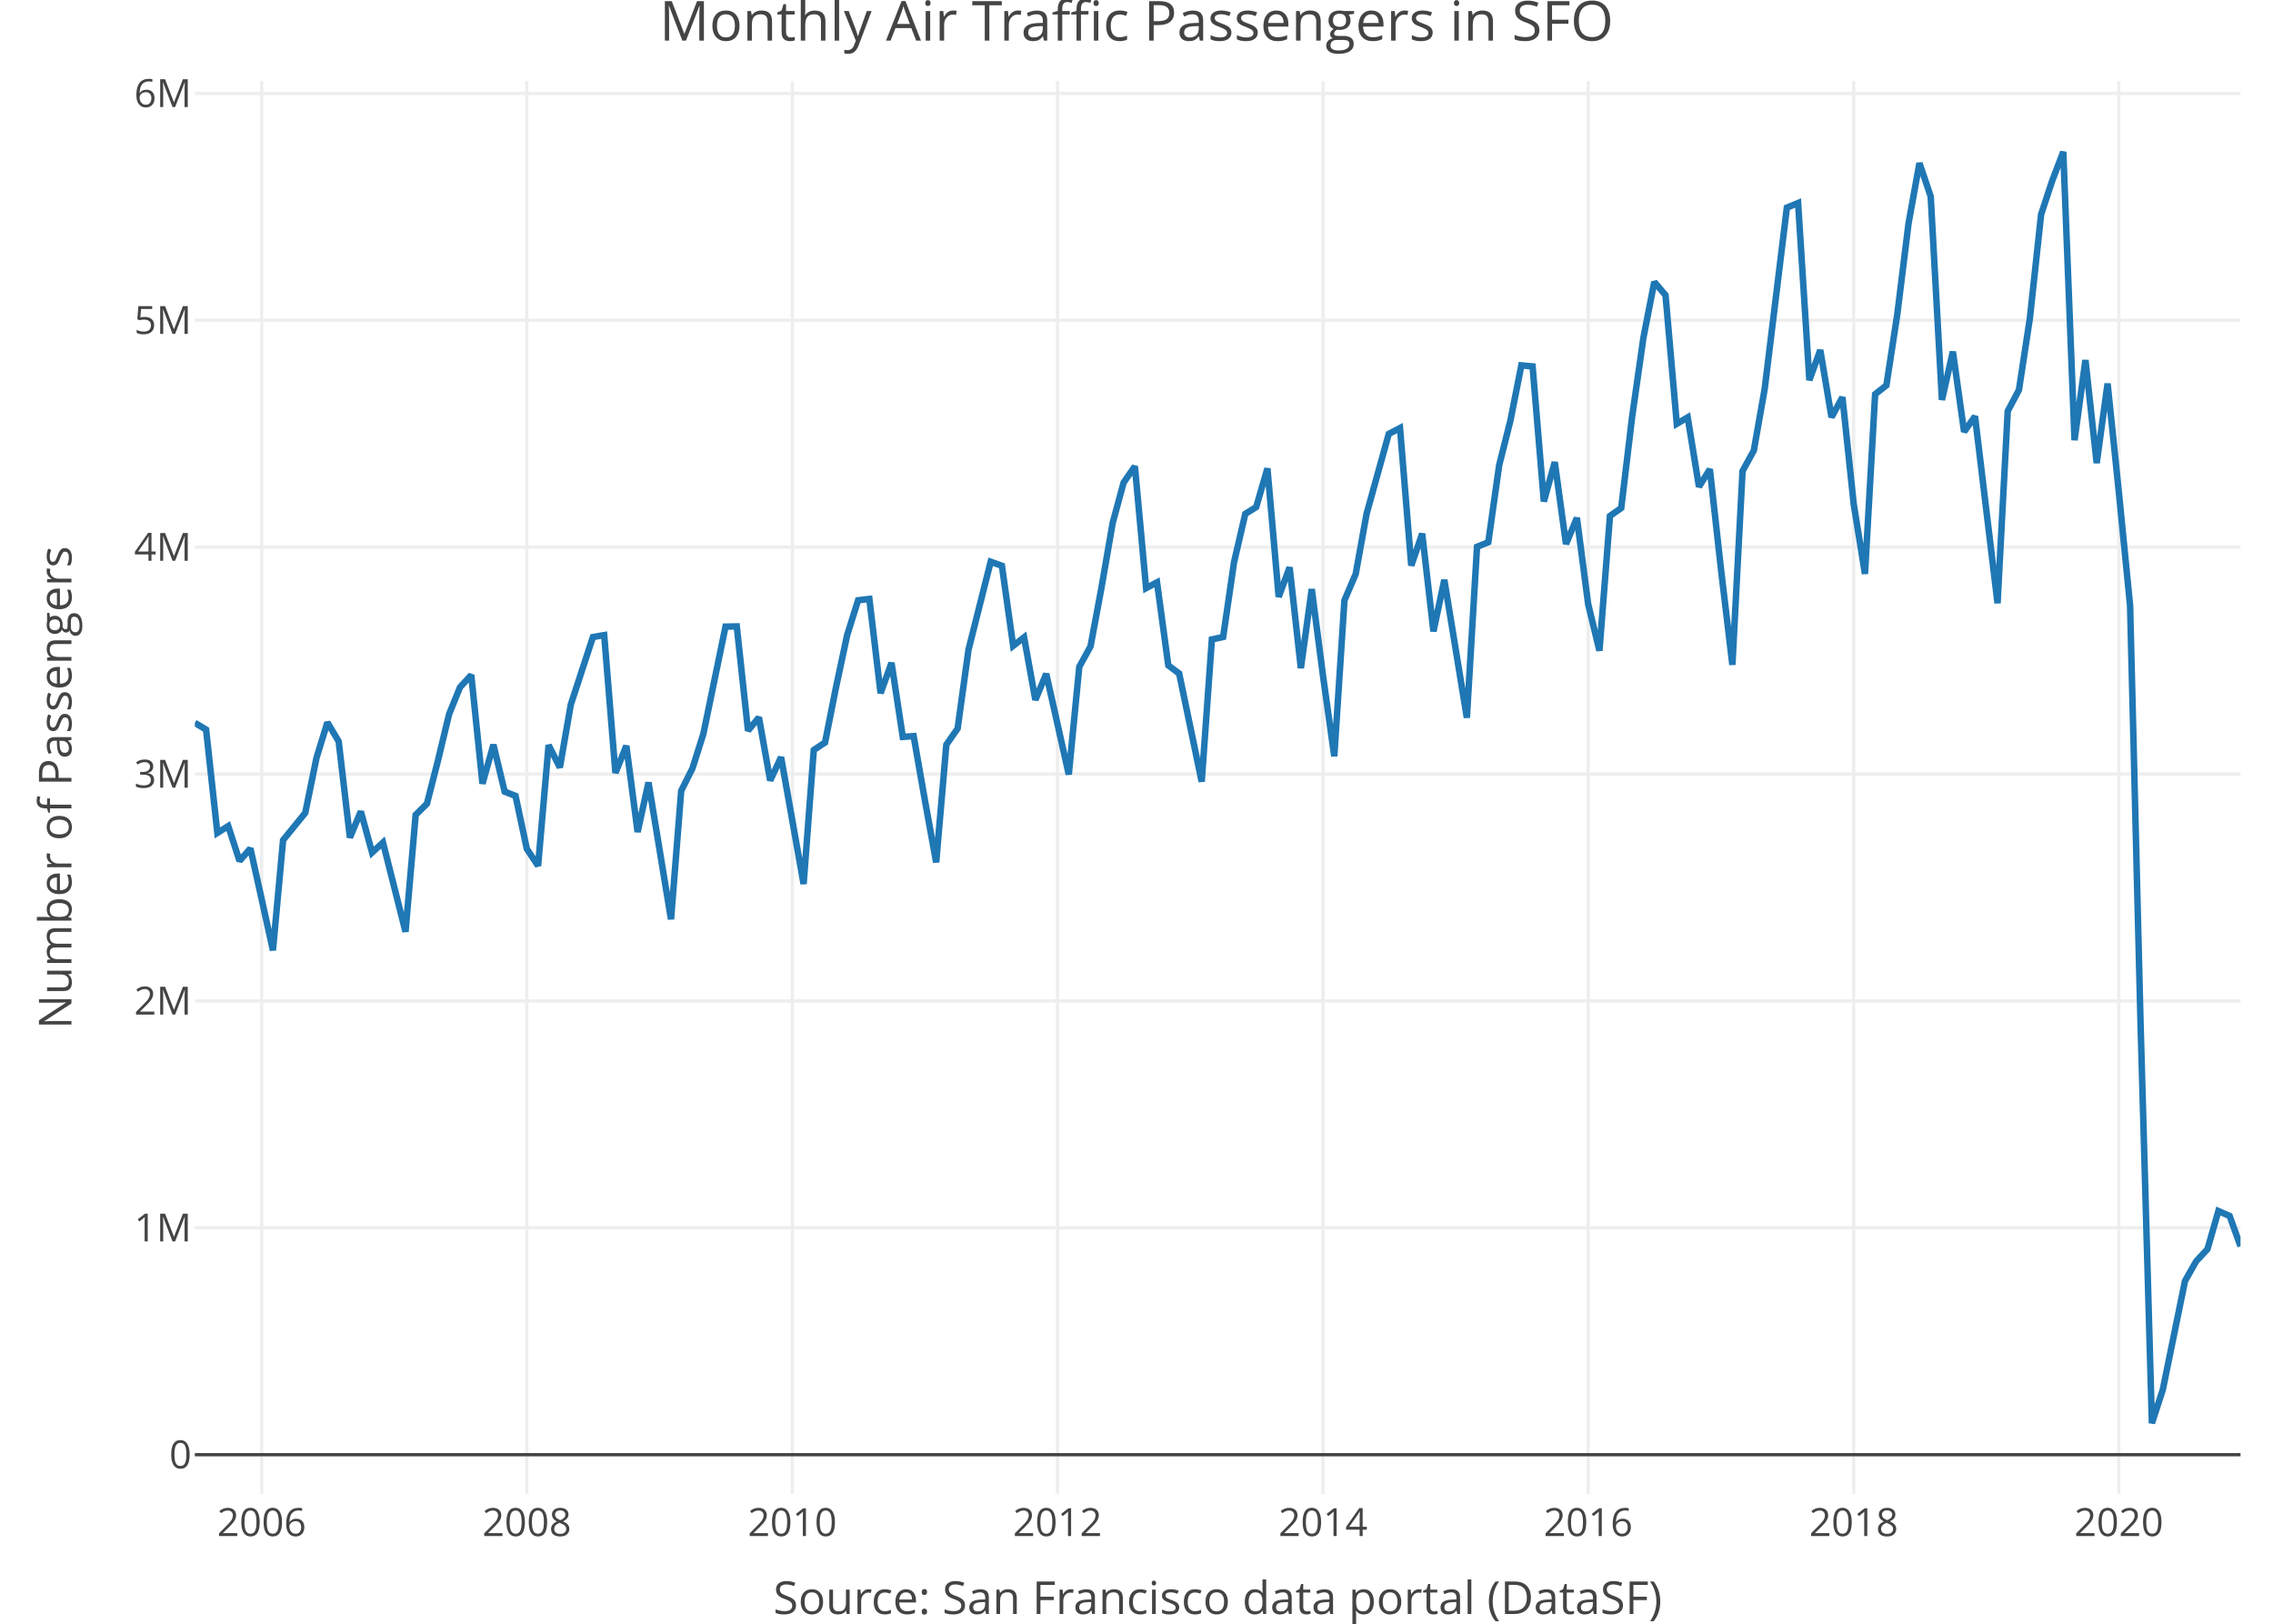
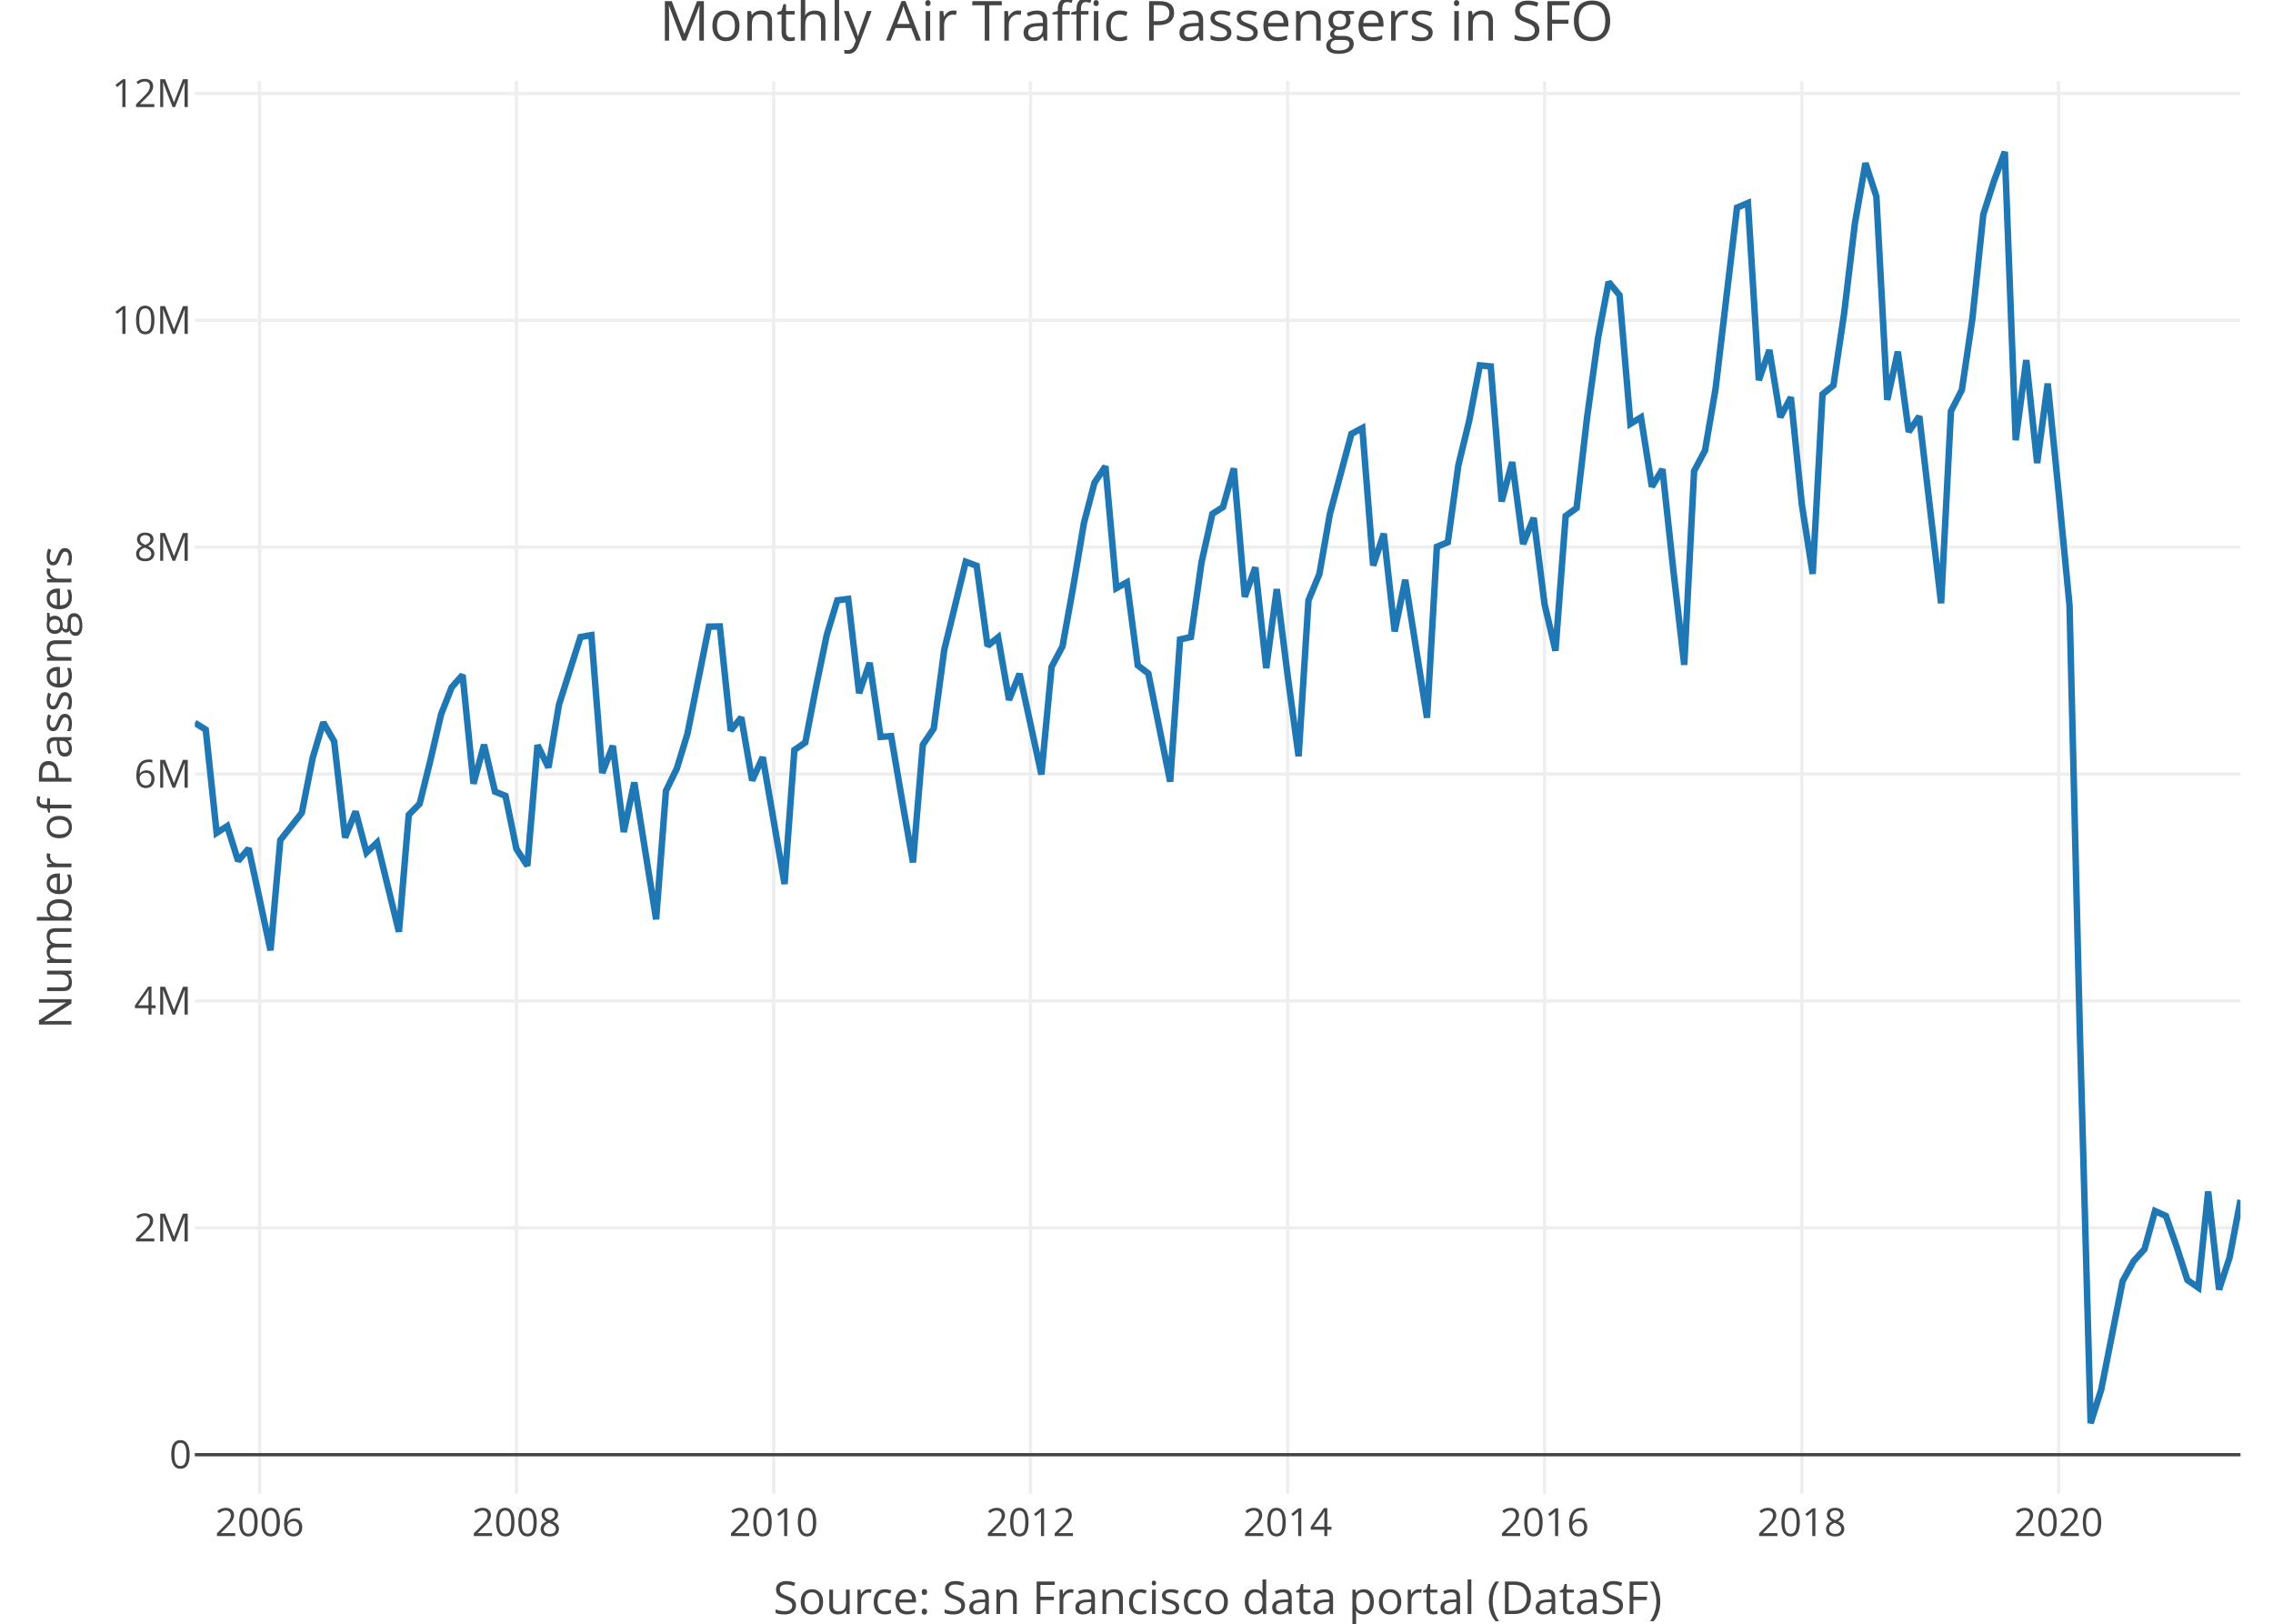
<svg xmlns="http://www.w3.org/2000/svg" class="main-svg" width="700" height="500" style="" viewBox="0 0 700 500">
  <rect x="0" y="0" width="700" height="500" style="fill: rgb(255, 255, 255); fill-opacity: 1;" />
-   <defs id="defs-ee1779">
+   <defs id="defs-8cf447">
    <g class="clips">
-       <clipPath id="clipee1779xyplot" class="plotclip">
+       <clipPath id="clip8cf447xyplot" class="plotclip">
        <rect width="630" height="435" />
      </clipPath>
-       <clipPath class="axesclip" id="clipee1779x">
+       <clipPath class="axesclip" id="clip8cf447x">
        <rect x="60" y="0" width="630" height="500" />
      </clipPath>
-       <clipPath class="axesclip" id="clipee1779y">
+       <clipPath class="axesclip" id="clip8cf447y">
        <rect x="0" y="25" width="700" height="435" />
      </clipPath>
-       <clipPath class="axesclip" id="clipee1779xy">
+       <clipPath class="axesclip" id="clip8cf447xy">
        <rect x="60" y="25" width="630" height="435" />
      </clipPath>
    </g>
    <g class="gradients" />
  </defs>
  <g class="bglayer" />
  <g class="layer-below">
    <g class="imagelayer" />
    <g class="shapelayer" />
  </g>
  <g class="cartesianlayer">
    <g class="subplot xy">
      <g class="layer-subplot">
        <g class="shapelayer" />
        <g class="imagelayer" />
      </g>
      <g class="gridlayer">
        <g class="x">
-           <path class="xgrid crisp" transform="translate(80.58,0)" d="M0,25v435" style="stroke: rgb(238, 238, 238); stroke-opacity: 1; stroke-width: 1px;" />
-           <path class="xgrid crisp" transform="translate(162.24,0)" d="M0,25v435" style="stroke: rgb(238, 238, 238); stroke-opacity: 1; stroke-width: 1px;" />
-           <path class="xgrid crisp" transform="translate(244.01,0)" d="M0,25v435" style="stroke: rgb(238, 238, 238); stroke-opacity: 1; stroke-width: 1px;" />
-           <path class="xgrid crisp" transform="translate(325.67,0)" d="M0,25v435" style="stroke: rgb(238, 238, 238); stroke-opacity: 1; stroke-width: 1px;" />
-           <path class="xgrid crisp" transform="translate(407.44,0)" d="M0,25v435" style="stroke: rgb(238, 238, 238); stroke-opacity: 1; stroke-width: 1px;" />
-           <path class="xgrid crisp" transform="translate(489.1,0)" d="M0,25v435" style="stroke: rgb(238, 238, 238); stroke-opacity: 1; stroke-width: 1px;" />
-           <path class="xgrid crisp" transform="translate(570.87,0)" d="M0,25v435" style="stroke: rgb(238, 238, 238); stroke-opacity: 1; stroke-width: 1px;" />
-           <path class="xgrid crisp" transform="translate(652.53,0)" d="M0,25v435" style="stroke: rgb(238, 238, 238); stroke-opacity: 1; stroke-width: 1px;" />
+           <path class="xgrid crisp" transform="translate(79.94,0)" d="M0,25v435" style="stroke: rgb(238, 238, 238); stroke-opacity: 1; stroke-width: 1px;" />
+           <path class="xgrid crisp" transform="translate(159.04,0)" d="M0,25v435" style="stroke: rgb(238, 238, 238); stroke-opacity: 1; stroke-width: 1px;" />
+           <path class="xgrid crisp" transform="translate(238.25,0)" d="M0,25v435" style="stroke: rgb(238, 238, 238); stroke-opacity: 1; stroke-width: 1px;" />
+           <path class="xgrid crisp" transform="translate(317.35,0)" d="M0,25v435" style="stroke: rgb(238, 238, 238); stroke-opacity: 1; stroke-width: 1px;" />
+           <path class="xgrid crisp" transform="translate(396.56,0)" d="M0,25v435" style="stroke: rgb(238, 238, 238); stroke-opacity: 1; stroke-width: 1px;" />
+           <path class="xgrid crisp" transform="translate(475.67,0)" d="M0,25v435" style="stroke: rgb(238, 238, 238); stroke-opacity: 1; stroke-width: 1px;" />
+           <path class="xgrid crisp" transform="translate(554.88,0)" d="M0,25v435" style="stroke: rgb(238, 238, 238); stroke-opacity: 1; stroke-width: 1px;" />
+           <path class="xgrid crisp" transform="translate(633.98,0)" d="M0,25v435" style="stroke: rgb(238, 238, 238); stroke-opacity: 1; stroke-width: 1px;" />
        </g>
        <g class="y">
          <path class="ygrid crisp" transform="translate(0,378.08)" d="M60,0h630" style="stroke: rgb(238, 238, 238); stroke-opacity: 1; stroke-width: 1px;" />
          <path class="ygrid crisp" transform="translate(0,308.22)" d="M60,0h630" style="stroke: rgb(238, 238, 238); stroke-opacity: 1; stroke-width: 1px;" />
          <path class="ygrid crisp" transform="translate(0,238.35)" d="M60,0h630" style="stroke: rgb(238, 238, 238); stroke-opacity: 1; stroke-width: 1px;" />
          <path class="ygrid crisp" transform="translate(0,168.49)" d="M60,0h630" style="stroke: rgb(238, 238, 238); stroke-opacity: 1; stroke-width: 1px;" />
          <path class="ygrid crisp" transform="translate(0,98.62)" d="M60,0h630" style="stroke: rgb(238, 238, 238); stroke-opacity: 1; stroke-width: 1px;" />
          <path class="ygrid crisp" transform="translate(0,28.76)" d="M60,0h630" style="stroke: rgb(238, 238, 238); stroke-opacity: 1; stroke-width: 1px;" />
        </g>
      </g>
      <g class="zerolinelayer">
        <path class="yzl zl crisp" transform="translate(0,447.95)" d="M60,0h630" style="stroke: rgb(68, 68, 68); stroke-opacity: 1; stroke-width: 1px;" />
      </g>
      <path class="xlines-below" />
      <path class="ylines-below" />
      <g class="overlines-below" />
      <g class="xaxislayer-below" />
      <g class="yaxislayer-below" />
      <g class="overaxes-below" />
-       <g class="plot" transform="translate(60, 25)" clip-path="url('#clipee1779xyplot')">
+       <g class="plot" transform="translate(60, 25)" clip-path="url('#clip8cf447xyplot')">
        <g class="scatterlayer mlayer">
-           <g class="trace scatter tracef9c241" style="stroke-miterlimit: 2; opacity: 1;">
+           <g class="trace scatter trace150842" style="stroke-miterlimit: 2; opacity: 1;">
            <g class="fills" />
            <g class="errorbars" />
            <g class="lines">
-               <path class="js-line" d="M0,197.58L3.47,199.67L6.94,231.48L10.29,229.37L13.76,240.09L17.11,236.28L20.58,251.86L24.05,267.64L27.18,233.7L34.01,225.3L37.47,208.36L40.83,197.45L44.3,203.3L47.76,232.91L51.12,224.88L54.59,237.53L57.94,234.44L64.88,261.91L68.01,225.92L71.48,222.49L74.83,209.37L78.3,194.93L81.66,186.64L85.13,182.86L88.59,216.32L91.95,204.32L95.42,218.77L98.77,220.08L102.24,236.4L105.71,241.6L108.95,204.45L112.42,211.32L115.78,191.98L122.6,171.16L126.07,170.57L129.53,213.02L132.89,204.66L136.36,231.2L139.71,215.94L146.65,258.08L149.78,218.53L153.25,211.61L156.61,200.98L163.43,167.96L166.9,167.89L170.36,199.97L173.72,195.93L177.19,215.34L180.54,208.17L187.48,247.21L190.61,205.95L194.08,203.64L197.43,186.78L200.9,170.53L204.26,159.85L207.73,159.43L211.19,188.45L214.55,179.11L218.02,201.92L221.37,201.68L224.84,221.47L228.31,240.55L231.44,204.32L234.91,199.34L238.26,175.08L245.09,147.99L248.55,149.22L252.02,173.88L255.38,171.26L258.85,190.52L262.2,182.49L269.14,213.48L272.38,180.34L275.85,174.02L279.2,156.02L282.67,136L286.03,123.61L289.5,118.6L292.96,156.11L296.32,154.32L299.79,179.89L303.14,182.4L306.61,199.05L310.08,215.69L313.21,171.9L316.68,171.15L320.03,148.17L323.5,133.23L326.86,131.16L330.32,119.24L333.79,158.78L337.15,149.72L340.62,180.73L343.97,156.41L347.44,183.13L350.91,207.87L354.04,159.87L357.51,151.74L360.86,133.21L367.69,108.61L371.15,106.81L374.62,149.14L377.98,139.33L381.45,169.42L384.8,153.56L391.74,196.02L394.87,143.38L398.34,141.97L401.69,118.26L405.16,104.47L408.52,87.51L411.98,87.83L415.45,129.42L418.81,117.3L422.27,142.52L425.63,134.47L429.1,161.06L432.57,175.37L435.81,133.87L439.28,131.43L442.63,103.38L446.1,79.06L449.46,61.83L452.92,65.89L456.39,105.5L459.75,103.52L463.22,124.87L466.57,119.5L470.04,150.63L473.51,179.72L476.64,120.06L480.11,113.73L483.46,94.72L490.29,38.93L493.75,37.51L497.22,92.06L500.58,82.8L504.04,103.47L507.4,97.34L510.87,130.19L514.34,151.72L517.47,96.39L520.94,93.66L524.29,71.83L527.76,43.78L531.12,25.23L534.58,35.48L538.05,98.14L541.41,83.28L544.87,107.95L548.23,103.21L555.17,160.76L558.3,101.62L561.76,95.07L565.12,73.06L568.59,41.02L571.94,30.84L575.41,21.75L578.88,110.55L582.24,85.88L585.7,117.6L589.06,93.11L592.53,126.6L595.99,161.5L599.24,291.22L602.71,413.25L606.06,402.93L612.89,369.48L616.35,363.38L619.82,359.65L623.18,347.92L626.64,349.43L630,358.76" style="vector-effect: non-scaling-stroke; fill: none; stroke: rgb(31, 119, 180); stroke-opacity: 1; stroke-width: 2px; opacity: 1;" />
+               <path class="js-line" d="M0,197.58L3.36,199.67L6.72,231.48L9.97,229.37L13.33,240.09L16.58,236.28L19.94,251.86L23.3,267.64L26.33,233.7L32.94,225.3L36.3,208.36L39.55,197.45L42.91,203.3L46.27,232.91L49.52,224.88L52.88,237.53L56.13,234.44L62.85,261.91L65.88,225.92L69.24,222.49L72.49,209.37L75.85,194.93L79.1,186.64L82.46,182.86L85.82,216.32L89.07,204.32L92.43,218.77L95.68,220.08L99.04,236.4L102.4,241.6L105.54,204.45L108.9,211.32L112.15,191.98L118.76,171.16L122.12,170.57L125.48,213.02L128.73,204.66L132.09,231.2L135.34,215.94L142.06,258.08L145.09,218.53L148.45,211.61L151.7,200.98L158.31,167.96L161.67,167.89L165.03,199.97L168.28,195.93L171.64,215.34L174.89,208.17L181.61,247.21L184.64,205.95L188,203.64L191.25,186.78L194.61,170.53L197.86,159.85L201.22,159.43L204.58,188.45L207.83,179.11L211.19,201.92L214.44,201.68L217.8,221.47L221.16,240.55L224.2,204.32L227.55,199.34L230.8,175.08L237.41,147.99L240.77,149.22L244.13,173.88L247.38,171.26L250.74,190.52L253.99,182.49L260.71,213.48L263.85,180.34L267.21,174.02L270.46,156.02L273.82,136L277.07,123.61L280.43,118.6L283.79,156.11L287.04,154.32L290.4,179.89L293.65,182.4L297.01,199.05L300.37,215.69L303.41,171.9L306.76,171.15L310.02,148.17L313.37,133.23L316.63,131.16L319.98,119.24L323.34,158.78L326.59,149.72L329.95,180.73L333.2,156.41L336.56,183.13L339.92,207.87L342.96,159.87L346.32,151.74L349.57,133.21L356.18,108.61L359.54,106.81L362.89,149.14L366.15,139.33L369.5,169.42L372.76,153.56L379.47,196.02L382.51,143.38L385.87,141.97L389.12,118.26L392.48,104.47L395.73,87.51L399.09,87.83L402.45,129.42L405.7,117.3L409.06,142.52L412.31,134.47L415.67,161.06L419.02,175.37L422.17,133.87L425.53,131.43L428.78,103.38L432.14,79.06L435.39,61.83L438.75,65.89L442.11,105.5L445.36,103.52L448.72,124.87L451.97,119.5L455.33,150.63L458.68,179.72L461.72,120.06L465.08,113.73L468.33,94.72L474.94,38.93L478.3,37.51L481.66,92.06L484.91,82.8L488.27,103.47L491.52,97.34L494.88,130.19L498.24,151.72L501.27,96.39L504.63,93.66L507.88,71.83L511.24,43.78L514.49,25.23L517.85,35.48L521.21,98.14L524.46,83.28L527.82,107.95L531.07,103.21L537.79,160.76L540.82,101.62L544.18,95.07L547.43,73.06L550.79,41.02L554.04,30.84L557.4,21.75L560.76,110.55L564.01,85.88L567.37,117.6L570.62,93.11L573.98,126.6L577.34,161.5L580.48,291.22L583.84,413.25L587.09,402.93L593.7,369.48L597.06,363.38L600.42,359.65L603.67,347.92L607.03,349.43L610.28,358.76L613.64,369.16L617,371.5L620.03,341.9L623.39,372.09L626.64,362.2L630,344.51" style="vector-effect: non-scaling-stroke; fill: none; stroke: rgb(31, 119, 180); stroke-opacity: 1; stroke-width: 2px; opacity: 1;" />
            </g>
            <g class="points" />
            <g class="text" />
          </g>
        </g>
      </g>
      <g class="overplot" />
      <path class="xlines-above crisp" d="M0,0" style="fill: none;" />
      <path class="ylines-above crisp" d="M0,0" style="fill: none;" />
      <g class="overlines-above" />
      <g class="xaxislayer-above">
        <g class="xtick">
-           <text text-anchor="middle" x="0" y="473" transform="translate(80.58,0)" style="font-family: 'Open Sans', verdana, arial, sans-serif; font-size: 12px; fill: rgb(68, 68, 68); fill-opacity: 1; white-space: pre;">2006</text>
+           <text text-anchor="middle" x="0" y="473" transform="translate(79.94,0)" style="font-family: 'Open Sans', verdana, arial, sans-serif; font-size: 12px; fill: rgb(68, 68, 68); fill-opacity: 1; white-space: pre;">2006</text>
        </g>
        <g class="xtick">
-           <text text-anchor="middle" x="0" y="473" transform="translate(162.24,0)" style="font-family: 'Open Sans', verdana, arial, sans-serif; font-size: 12px; fill: rgb(68, 68, 68); fill-opacity: 1; white-space: pre;">2008</text>
+           <text text-anchor="middle" x="0" y="473" transform="translate(159.04,0)" style="font-family: 'Open Sans', verdana, arial, sans-serif; font-size: 12px; fill: rgb(68, 68, 68); fill-opacity: 1; white-space: pre;">2008</text>
        </g>
        <g class="xtick">
-           <text text-anchor="middle" x="0" y="473" transform="translate(244.01,0)" style="font-family: 'Open Sans', verdana, arial, sans-serif; font-size: 12px; fill: rgb(68, 68, 68); fill-opacity: 1; white-space: pre;">2010</text>
+           <text text-anchor="middle" x="0" y="473" transform="translate(238.25,0)" style="font-family: 'Open Sans', verdana, arial, sans-serif; font-size: 12px; fill: rgb(68, 68, 68); fill-opacity: 1; white-space: pre;">2010</text>
        </g>
        <g class="xtick">
-           <text text-anchor="middle" x="0" y="473" transform="translate(325.67,0)" style="font-family: 'Open Sans', verdana, arial, sans-serif; font-size: 12px; fill: rgb(68, 68, 68); fill-opacity: 1; white-space: pre;">2012</text>
+           <text text-anchor="middle" x="0" y="473" transform="translate(317.35,0)" style="font-family: 'Open Sans', verdana, arial, sans-serif; font-size: 12px; fill: rgb(68, 68, 68); fill-opacity: 1; white-space: pre;">2012</text>
        </g>
        <g class="xtick">
-           <text text-anchor="middle" x="0" y="473" transform="translate(407.44,0)" style="font-family: 'Open Sans', verdana, arial, sans-serif; font-size: 12px; fill: rgb(68, 68, 68); fill-opacity: 1; white-space: pre;">2014</text>
+           <text text-anchor="middle" x="0" y="473" transform="translate(396.56,0)" style="font-family: 'Open Sans', verdana, arial, sans-serif; font-size: 12px; fill: rgb(68, 68, 68); fill-opacity: 1; white-space: pre;">2014</text>
        </g>
        <g class="xtick">
-           <text text-anchor="middle" x="0" y="473" transform="translate(489.1,0)" style="font-family: 'Open Sans', verdana, arial, sans-serif; font-size: 12px; fill: rgb(68, 68, 68); fill-opacity: 1; white-space: pre;">2016</text>
+           <text text-anchor="middle" x="0" y="473" transform="translate(475.67,0)" style="font-family: 'Open Sans', verdana, arial, sans-serif; font-size: 12px; fill: rgb(68, 68, 68); fill-opacity: 1; white-space: pre;">2016</text>
        </g>
        <g class="xtick">
-           <text text-anchor="middle" x="0" y="473" transform="translate(570.87,0)" style="font-family: 'Open Sans', verdana, arial, sans-serif; font-size: 12px; fill: rgb(68, 68, 68); fill-opacity: 1; white-space: pre;">2018</text>
+           <text text-anchor="middle" x="0" y="473" transform="translate(554.88,0)" style="font-family: 'Open Sans', verdana, arial, sans-serif; font-size: 12px; fill: rgb(68, 68, 68); fill-opacity: 1; white-space: pre;">2018</text>
        </g>
        <g class="xtick">
-           <text text-anchor="middle" x="0" y="473" transform="translate(652.53,0)" style="font-family: 'Open Sans', verdana, arial, sans-serif; font-size: 12px; fill: rgb(68, 68, 68); fill-opacity: 1; white-space: pre;">2020</text>
+           <text text-anchor="middle" x="0" y="473" transform="translate(633.98,0)" style="font-family: 'Open Sans', verdana, arial, sans-serif; font-size: 12px; fill: rgb(68, 68, 68); fill-opacity: 1; white-space: pre;">2020</text>
        </g>
      </g>
      <g class="yaxislayer-above">
        <g class="ytick">
          <text text-anchor="end" x="59" y="4.2" transform="translate(0,447.95)" style="font-family: 'Open Sans', verdana, arial, sans-serif; font-size: 12px; fill: rgb(68, 68, 68); fill-opacity: 1; white-space: pre;">0</text>
        </g>
        <g class="ytick">
-           <text text-anchor="end" x="59" y="4.2" transform="translate(0,378.08)" style="font-family: 'Open Sans', verdana, arial, sans-serif; font-size: 12px; fill: rgb(68, 68, 68); fill-opacity: 1; white-space: pre;">1M</text>
+           <text text-anchor="end" x="59" y="4.2" transform="translate(0,378.08)" style="font-family: 'Open Sans', verdana, arial, sans-serif; font-size: 12px; fill: rgb(68, 68, 68); fill-opacity: 1; white-space: pre;">2M</text>
        </g>
        <g class="ytick">
-           <text text-anchor="end" x="59" y="4.2" transform="translate(0,308.22)" style="font-family: 'Open Sans', verdana, arial, sans-serif; font-size: 12px; fill: rgb(68, 68, 68); fill-opacity: 1; white-space: pre;">2M</text>
+           <text text-anchor="end" x="59" y="4.2" transform="translate(0,308.22)" style="font-family: 'Open Sans', verdana, arial, sans-serif; font-size: 12px; fill: rgb(68, 68, 68); fill-opacity: 1; white-space: pre;">4M</text>
        </g>
        <g class="ytick">
-           <text text-anchor="end" x="59" y="4.2" transform="translate(0,238.35)" style="font-family: 'Open Sans', verdana, arial, sans-serif; font-size: 12px; fill: rgb(68, 68, 68); fill-opacity: 1; white-space: pre;">3M</text>
+           <text text-anchor="end" x="59" y="4.2" transform="translate(0,238.35)" style="font-family: 'Open Sans', verdana, arial, sans-serif; font-size: 12px; fill: rgb(68, 68, 68); fill-opacity: 1; white-space: pre;">6M</text>
        </g>
        <g class="ytick">
-           <text text-anchor="end" x="59" y="4.2" transform="translate(0,168.49)" style="font-family: 'Open Sans', verdana, arial, sans-serif; font-size: 12px; fill: rgb(68, 68, 68); fill-opacity: 1; white-space: pre;">4M</text>
+           <text text-anchor="end" x="59" y="4.2" transform="translate(0,168.49)" style="font-family: 'Open Sans', verdana, arial, sans-serif; font-size: 12px; fill: rgb(68, 68, 68); fill-opacity: 1; white-space: pre;">8M</text>
        </g>
        <g class="ytick">
-           <text text-anchor="end" x="59" y="4.2" transform="translate(0,98.62)" style="font-family: 'Open Sans', verdana, arial, sans-serif; font-size: 12px; fill: rgb(68, 68, 68); fill-opacity: 1; white-space: pre;">5M</text>
+           <text text-anchor="end" x="59" y="4.2" transform="translate(0,98.62)" style="font-family: 'Open Sans', verdana, arial, sans-serif; font-size: 12px; fill: rgb(68, 68, 68); fill-opacity: 1; white-space: pre;">10M</text>
        </g>
        <g class="ytick">
-           <text text-anchor="end" x="59" y="4.2" transform="translate(0,28.76)" style="font-family: 'Open Sans', verdana, arial, sans-serif; font-size: 12px; fill: rgb(68, 68, 68); fill-opacity: 1; white-space: pre;">6M</text>
+           <text text-anchor="end" x="59" y="4.2" transform="translate(0,28.76)" style="font-family: 'Open Sans', verdana, arial, sans-serif; font-size: 12px; fill: rgb(68, 68, 68); fill-opacity: 1; white-space: pre;">12M</text>
        </g>
      </g>
      <g class="overaxes-above" />
    </g>
  </g>
  <g class="polarlayer" />
  <g class="ternarylayer" />
  <g class="geolayer" />
  <g class="funnelarealayer" />
  <g class="pielayer" />
  <g class="treemaplayer" />
  <g class="sunburstlayer" />
  <g class="glimages" />
-   <defs id="topdefs-ee1779">
+   <defs id="topdefs-8cf447">
    <g class="clips" />
  </defs>
  <g class="layer-above">
    <g class="imagelayer" />
    <g class="shapelayer" />
  </g>
  <g class="infolayer">
    <g class="g-gtitle">
      <text class="gtitle" x="350" y="12.5" text-anchor="middle" dy="0em" style="font-family: 'Open Sans', verdana, arial, sans-serif; font-size: 17px; fill: rgb(68, 68, 68); opacity: 1; font-weight: normal; white-space: pre;">Monthly Air Traffic Passengers in SFO</text>
    </g>
    <g class="g-xtitle" transform="translate(0,-15)">
      <text class="xtitle" x="375" y="512" text-anchor="middle" style="font-family: 'Open Sans', verdana, arial, sans-serif; font-size: 14px; fill: rgb(68, 68, 68); opacity: 1; font-weight: normal; white-space: pre;">Source: San Francisco data portal (DataSF)</text>
    </g>
    <g class="g-ytitle">
      <text class="ytitle" transform="rotate(-90,22,242.5)" x="22" y="242.5" text-anchor="middle" style="font-family: 'Open Sans', verdana, arial, sans-serif; font-size: 14px; fill: rgb(68, 68, 68); opacity: 1; font-weight: normal; white-space: pre;">Number of Passengers</text>
    </g>
  </g>
</svg>
